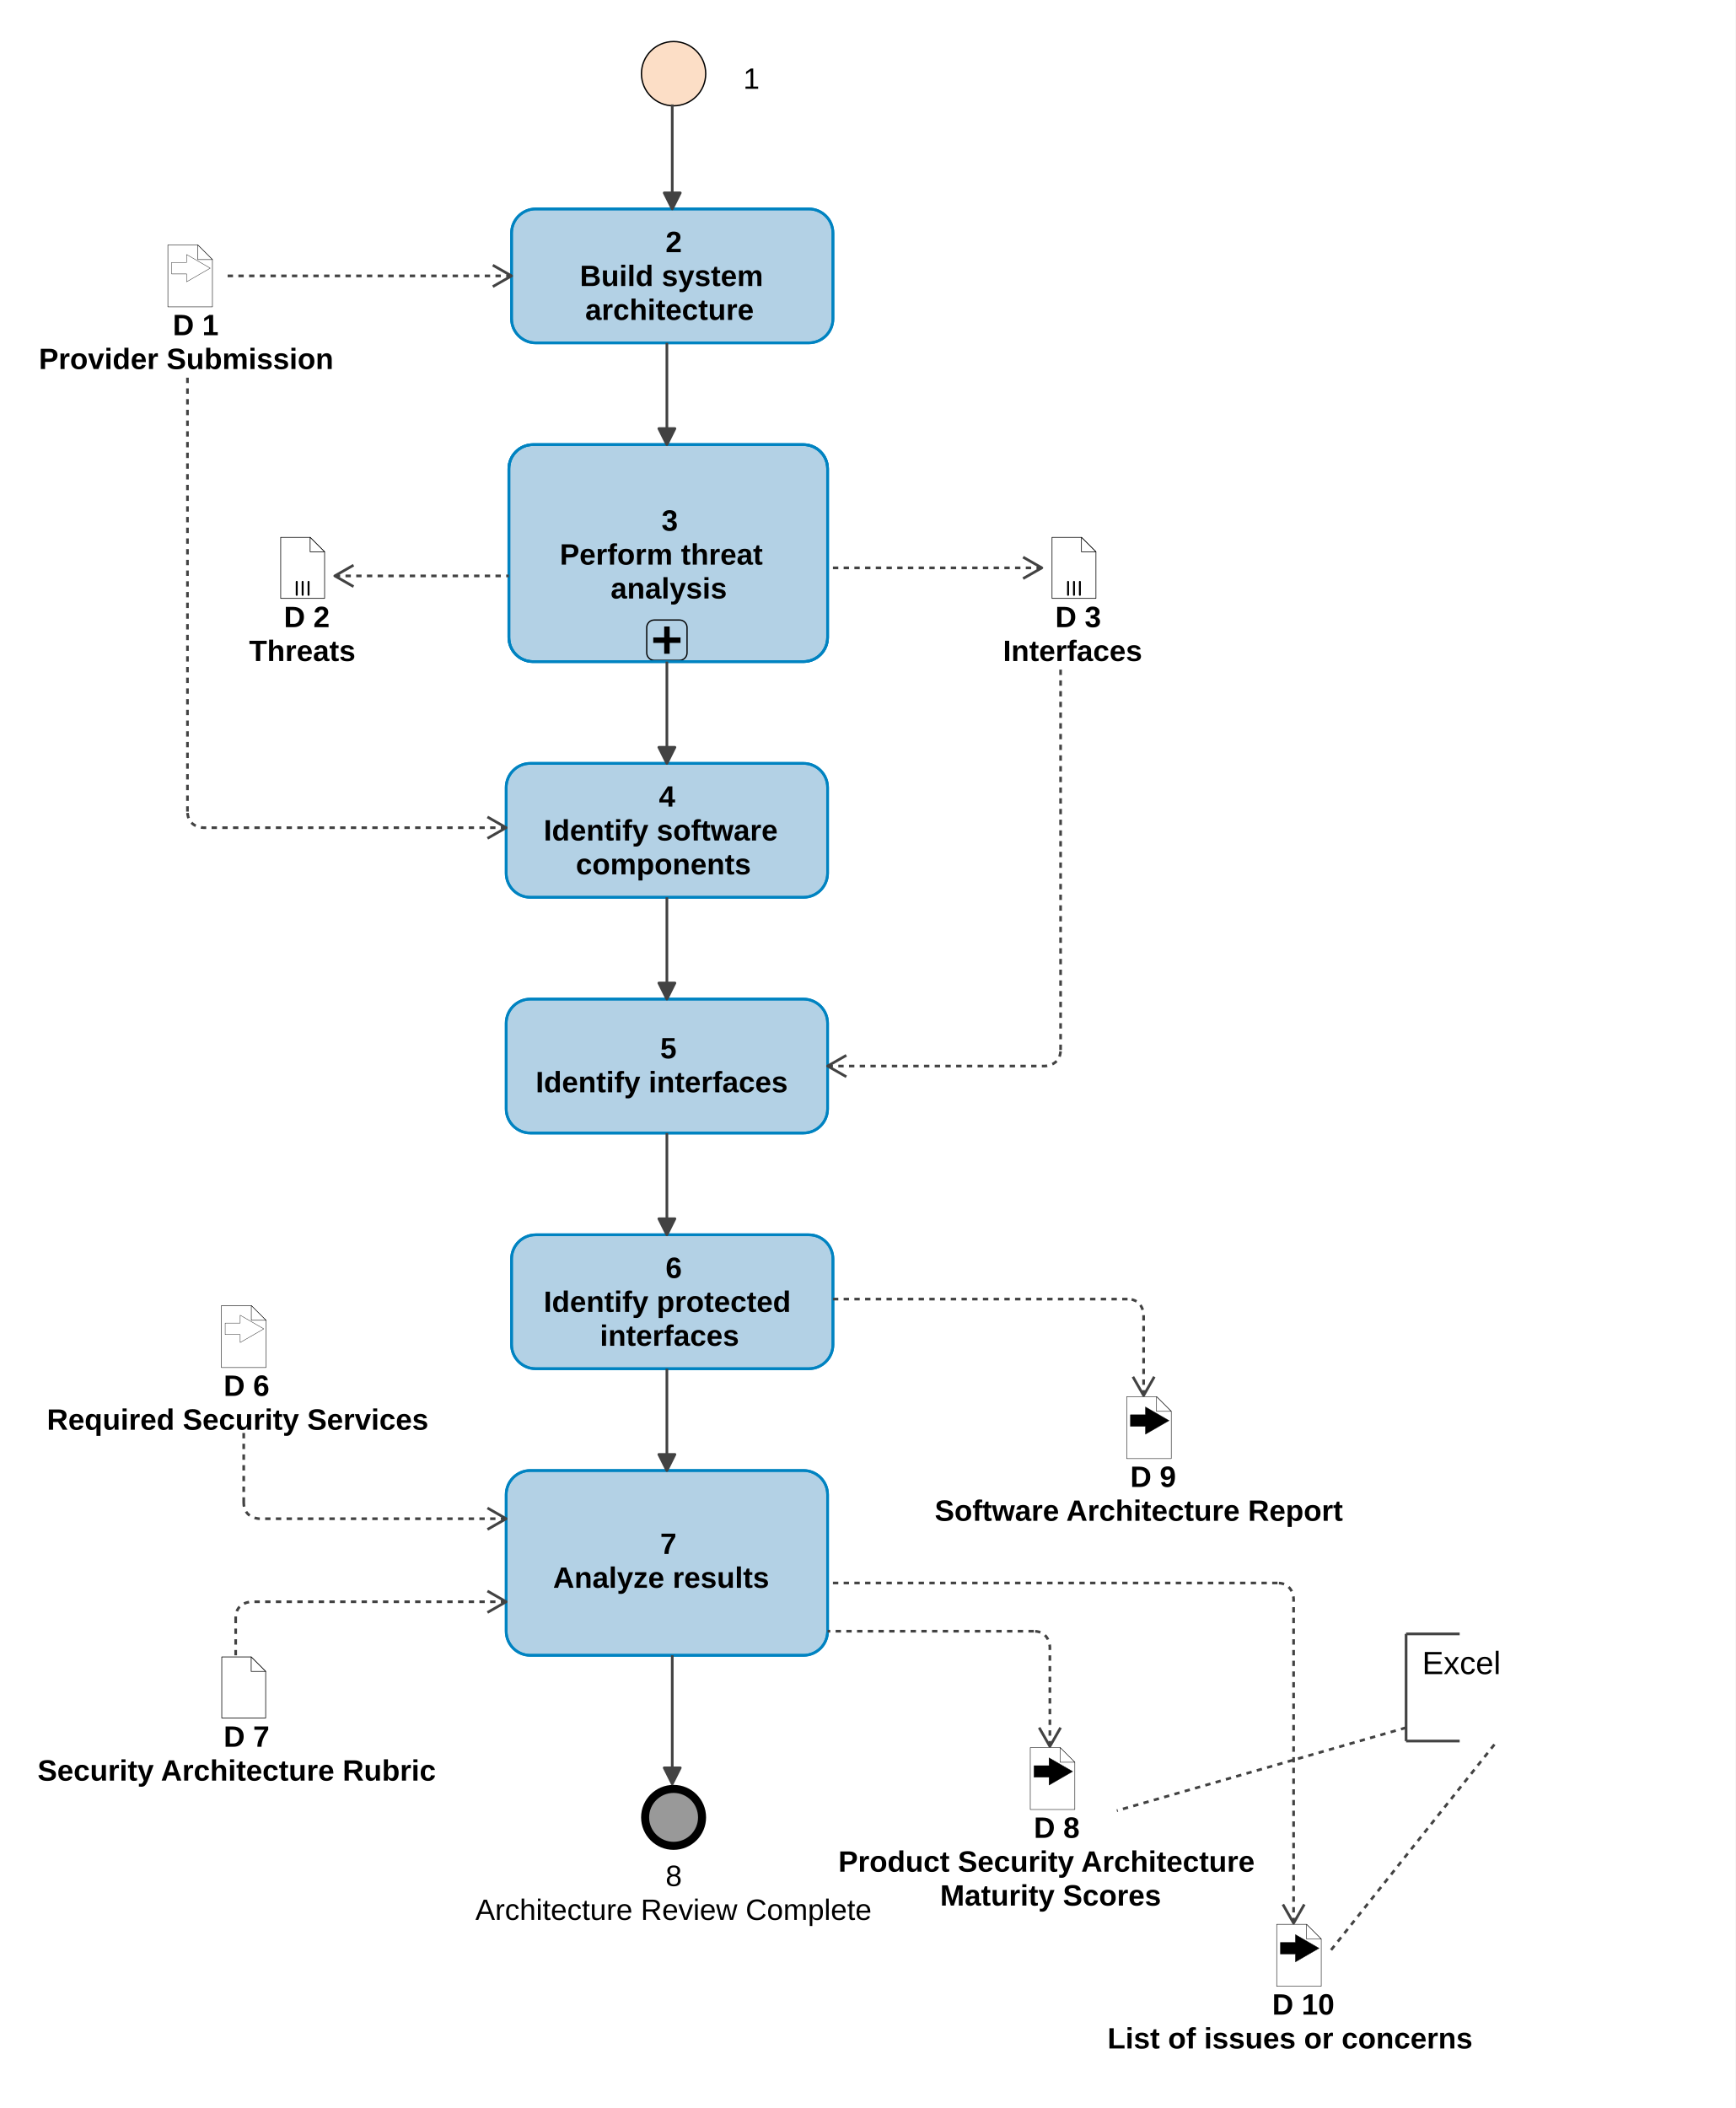
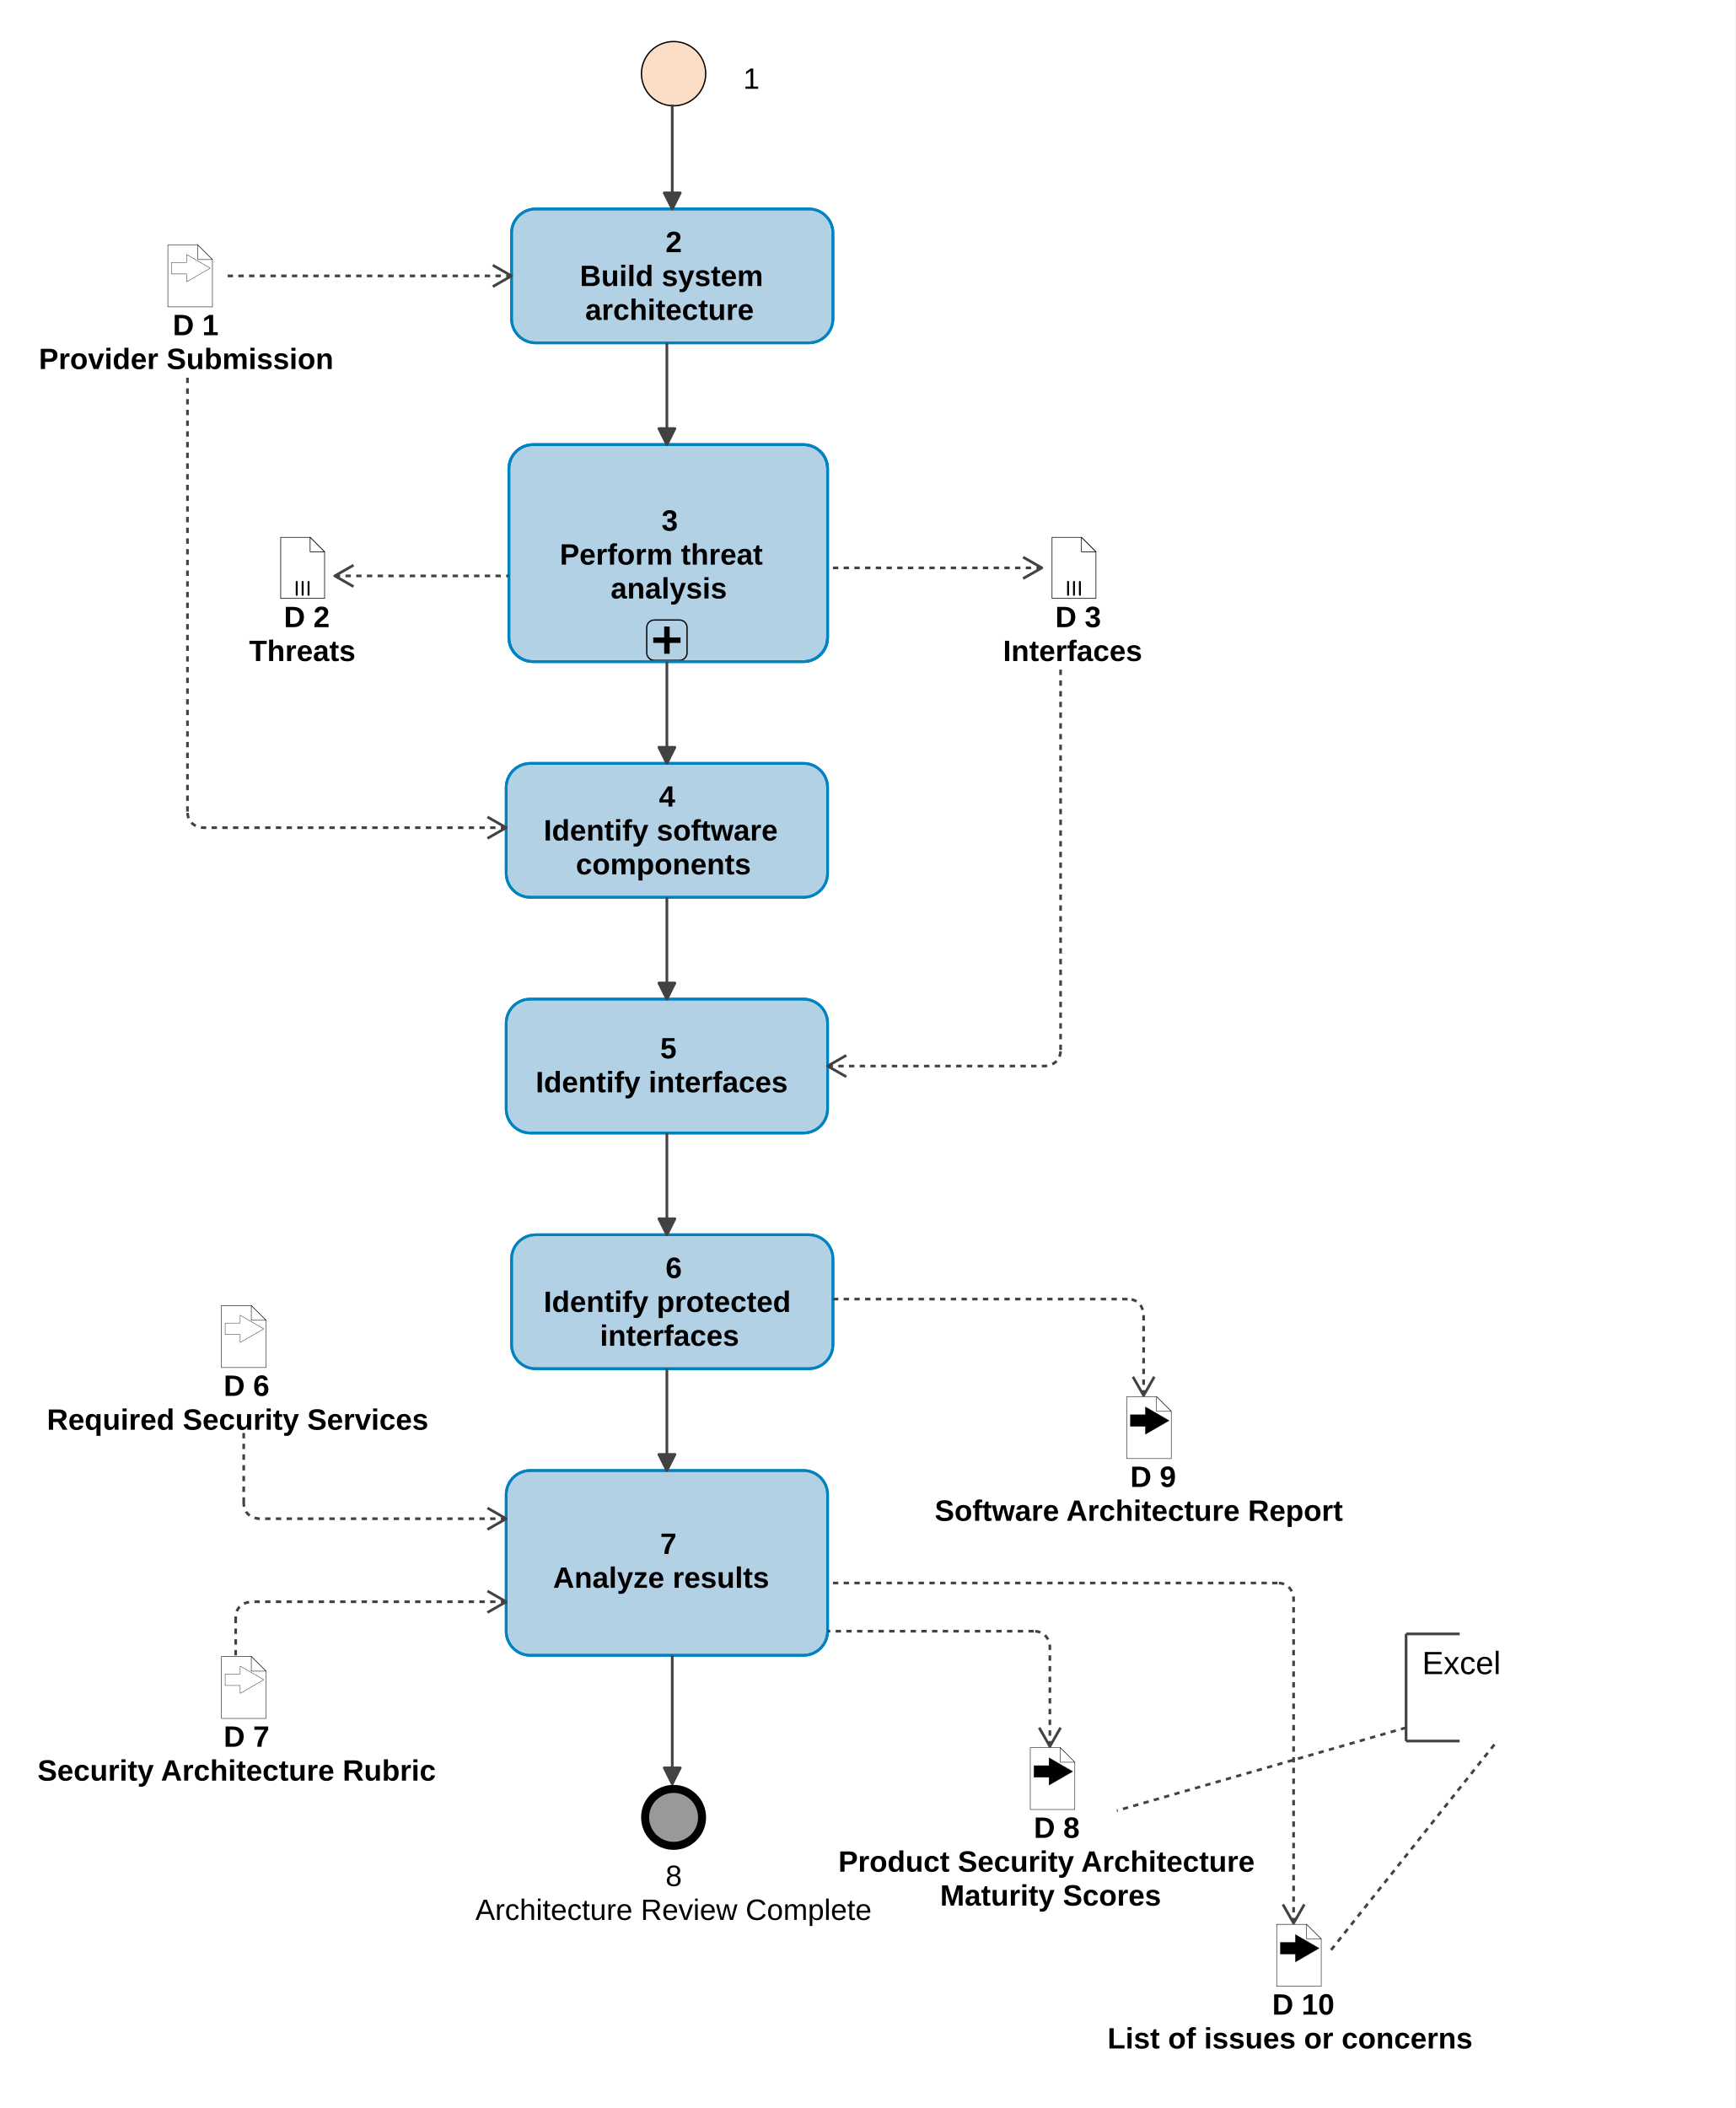
<svg xmlns="http://www.w3.org/2000/svg" fill-opacity="1" color-rendering="auto" color-interpolation="auto" text-rendering="auto" stroke="black" stroke-linecap="square" width="6.75in" stroke-miterlimit="10" shape-rendering="auto" stroke-opacity="1" fill="black" stroke-dasharray="none" font-weight="normal" stroke-width="1" viewBox="0 0 648 787" height="8.198in" font-family="'Arial'" font-style="normal" stroke-linejoin="miter" font-size="12" stroke-dashoffset="0" image-rendering="auto">
  <defs id="genericDefs" />
  <g>
    <defs id="defs1">
      <linearGradient transform="matrix(1.0 0.0 -1433.857 1.0 0.0 -2608.947)" x1="1455.333" x2="1552.383" gradientUnits="userSpaceOnUse" y1="2678.947" y2="2678.947" id="gradient1" color-interpolation="sRGB" spreadMethod="pad">
        <stop stop-color="white" offset="0%" />
        <stop stop-color="rgb(179,179,179)" offset="100%" />
      </linearGradient>
      <linearGradient transform="matrix(1.0 0.0 -1425.498 -1.0 0.0 -1792.002)" x1="1446.974" x2="1544.023" gradientUnits="userSpaceOnUse" y1="-1862.002" y2="-1862.002" id="gradient2" color-interpolation="sRGB" spreadMethod="pad">
        <stop stop-color="white" offset="0%" />
        <stop stop-color="rgb(179,179,179)" offset="100%" />
      </linearGradient>
-       <linearGradient transform="matrix(1.0 0.0 -285.0996 -1.0 0.0 -308.4004)" x1="300.951" x2="369.248" gradientUnits="userSpaceOnUse" y1="-358.4" y2="-358.4" id="gradient3" color-interpolation="sRGB" spreadMethod="pad">
+       <linearGradient transform="matrix(1.0 0.0 -1425.498 -1.0 0.0 -1792.002)" x1="1446.97" x2="1544.027" gradientUnits="userSpaceOnUse" y1="-1862.002" y2="-1862.002" id="gradient3" color-interpolation="sRGB" spreadMethod="pad">
        <stop stop-color="white" offset="0%" />
        <stop stop-color="rgb(179,179,179)" offset="100%" />
      </linearGradient>
-       <linearGradient transform="matrix(1.0 0.0 -1425.498 -1.0 0.0 -1792.002)" x1="1446.97" x2="1544.027" gradientUnits="userSpaceOnUse" y1="-1862.002" y2="-1862.002" id="gradient4" color-interpolation="sRGB" spreadMethod="pad">
-         <stop stop-color="white" offset="0%" />
-         <stop stop-color="rgb(179,179,179)" offset="100%" />
-       </linearGradient>
-       <linearGradient transform="matrix(1.0 0.0 -570.1992 1.0 0.0 -781.8008)" x1="586.051" x2="654.348" gradientUnits="userSpaceOnUse" y1="831.801" y2="831.801" id="gradient5" color-interpolation="sRGB" spreadMethod="pad">
+       <linearGradient transform="matrix(1.0 0.0 -570.1992 1.0 0.0 -781.8008)" x1="586.051" x2="654.348" gradientUnits="userSpaceOnUse" y1="831.801" y2="831.801" id="gradient4" color-interpolation="sRGB" spreadMethod="pad">
        <stop stop-color="white" offset="0%" />
        <stop stop-color="rgb(179,179,179)" offset="100%" />
      </linearGradient>
      <clipPath clipPathUnits="userSpaceOnUse" id="clipPath1">
        <path d="M0 0 L648 0 L648 787 L0 787 L0 0 Z" />
      </clipPath>
      <clipPath clipPathUnits="userSpaceOnUse" id="clipPath2">
        <path d="M0 6 L648 6 L648 793 L0 793 L0 6 Z" />
      </clipPath>
      <clipPath clipPathUnits="userSpaceOnUse" id="clipPath3">
        <path d="M-2222.5 -3803.333 L1557.5 -3803.333 L1557.5 787.5 L-2222.5 787.5 L-2222.5 -3803.333 Z" />
      </clipPath>
      <clipPath clipPathUnits="userSpaceOnUse" id="clipPath4">
        <path d="M0 0 L0 140 L140 140 L140 0 Z" />
      </clipPath>
      <clipPath clipPathUnits="userSpaceOnUse" id="clipPath5">
        <path d="M-2432.5 -3039.166 L1347.5 -3039.166 L1347.5 1551.667 L-2432.5 1551.667 L-2432.5 -3039.166 Z" />
      </clipPath>
      <clipPath clipPathUnits="userSpaceOnUse" id="clipPath6">
-         <path d="M-329.167 -2575 L2370.834 -2575 L2370.834 704.167 L-329.167 704.167 L-329.167 -2575 Z" />
+         <path d="M-460.833 -3605 L3319.166 -3605 L3319.166 985.833 L-460.833 985.833 L-460.833 -3605 Z" />
      </clipPath>
      <clipPath clipPathUnits="userSpaceOnUse" id="clipPath7">
+         <path d="M-460.833 -2840.833 L3319.166 -2840.833 L3319.166 1750 L-460.833 1750 L-460.833 -2840.833 Z" />
+       </clipPath>
+       <clipPath clipPathUnits="userSpaceOnUse" id="clipPath8">
+         <path d="M-2759.166 -4188.333 L1020.833 -4188.333 L1020.833 402.5 L-2759.166 402.5 L-2759.166 -4188.333 Z" />
+       </clipPath>
+       <clipPath clipPathUnits="userSpaceOnUse" id="clipPath9">
+         <path d="M-1620.833 -833.333 L1079.167 -833.333 L1079.167 2445.834 L-1620.833 2445.834 L-1620.833 -833.333 Z" />
+       </clipPath>
+       <clipPath clipPathUnits="userSpaceOnUse" id="clipPath10">
        <path d="M0 0 L0 100 L100 100 L100 0 Z" />
-       </clipPath>
-       <clipPath clipPathUnits="userSpaceOnUse" id="clipPath8">
-         <path d="M-460.833 -2840.833 L3319.166 -2840.833 L3319.166 1750 L-460.833 1750 L-460.833 -2840.833 Z" />
-       </clipPath>
-       <clipPath clipPathUnits="userSpaceOnUse" id="clipPath9">
-         <path d="M-2759.166 -4188.333 L1020.833 -4188.333 L1020.833 402.5 L-2759.166 402.5 L-2759.166 -4188.333 Z" />
-       </clipPath>
-       <clipPath clipPathUnits="userSpaceOnUse" id="clipPath10">
-         <path d="M-1620.833 -833.333 L1079.167 -833.333 L1079.167 2445.834 L-1620.833 2445.834 L-1620.833 -833.333 Z" />
      </clipPath>
      <clipPath clipPathUnits="userSpaceOnUse" id="clipPath11">
        <path d="M-344.167 -530.833 L3435.833 -530.833 L3435.833 4060 L-344.167 4060 L-344.167 -530.833 Z" />
      </clipPath>
      <clipPath clipPathUnits="userSpaceOnUse" id="clipPath12">
        <path d="M-256.062 -245.438 L432.438 -245.438 L432.438 590.75 L-256.062 590.75 L-256.062 -245.438 Z" />
      </clipPath>
      <clipPath clipPathUnits="userSpaceOnUse" id="clipPath13">
        <path d="M0 0 L0 17 L17 17 L17 0 Z" />
      </clipPath>
      <clipPath clipPathUnits="userSpaceOnUse" id="clipPath14">
        <path d="M-420.833 -833.333 L2279.167 -833.333 L2279.167 2445.834 L-420.833 2445.834 L-420.833 -833.333 Z" />
      </clipPath>
      <clipPath clipPathUnits="userSpaceOnUse" id="clipPath15">
        <path d="M-239 -666 L409 -666 L409 121 L-239 121 L-239 -666 Z" />
      </clipPath>
      <clipPath clipPathUnits="userSpaceOnUse" id="clipPath16">
        <path d="M0 0 L0 25 L25 25 L25 0 Z" />
      </clipPath>
      <clipPath clipPathUnits="userSpaceOnUse" id="clipPath17">
        <path d="M-239 -15 L409 -15 L409 772 L-239 772 L-239 -15 Z" />
      </clipPath>
    </defs>
    <g fill="white" stroke="white">
      <rect x="0" width="648" height="787" y="0" clip-path="url(#clipPath1)" stroke="none" />
    </g>
    <g text-rendering="geometricPrecision" font-size="11" font-weight="bold" transform="translate(0,-6)" stroke-linecap="butt" stroke-linejoin="round">
      <text x="386" space="preserve" y="692.138" clip-path="url(#clipPath2)" stroke="none">D 8</text>
      <text x="313" space="preserve" y="704.787" clip-path="url(#clipPath2)" stroke="none">Product Security Architecture </text>
      <text x="351" space="preserve" y="717.436" clip-path="url(#clipPath2)" stroke="none">Maturity Scores</text>
    </g>
    <g stroke-linecap="butt" font-size="11" transform="translate(381,652) matrix(0.1714,0,0,0.1714,0,0)" fill="url(#gradient1)" text-rendering="geometricPrecision" stroke-linejoin="round" stroke="url(#gradient1)" font-weight="bold">
      <path d="M21.475 2.5 L21.475 137.5 L118.525 137.5 L118.525 34.509 L86.52 2.5 Z" stroke="none" clip-path="url(#clipPath4)" />
    </g>
    <g font-size="11" stroke-linecap="round" transform="translate(381,652) matrix(0.1714,0,0,0.1714,0,0)" text-rendering="geometricPrecision" stroke-linejoin="round" font-weight="bold" stroke-miterlimit="4">
      <path fill="none" d="M21.475 2.5 L21.475 137.5 L118.525 137.5 L118.525 34.509 L86.52 2.5 Z" clip-path="url(#clipPath4)" />
    </g>
    <g stroke-linecap="round" font-size="11" transform="matrix(0.1714,0,0,0.1714,381,652)" fill="white" text-rendering="geometricPrecision" stroke-linejoin="round" stroke="white" font-weight="bold" stroke-miterlimit="4">
      <path d="M118.525 34.509 L86.52 2.5 L86.52 34.509 Z" stroke="none" clip-path="url(#clipPath4)" />
      <path fill="none" d="M118.525 34.509 L86.52 2.5 L86.52 34.509 Z" clip-path="url(#clipPath4)" stroke="black" />
    </g>
    <g font-size="11" stroke-linecap="round" transform="matrix(0.1714,0,0,0.1714,381,652)" text-rendering="geometricPrecision" stroke-linejoin="round" font-weight="bold" stroke-miterlimit="4">
      <path d="M113.768 54.625 L62.303 24.905 L62.303 42.021 L29.578 42.021 L29.578 67.22 L62.303 67.22 L62.303 84.332 Z" stroke="none" clip-path="url(#clipPath4)" />
      <path fill="none" d="M113.768 54.625 L62.303 24.905 L62.303 42.021 L29.578 42.021 L29.578 67.22 L62.303 67.22 L62.303 84.332 Z" stroke-width="0.75" clip-path="url(#clipPath4)" />
    </g>
    <g text-rendering="geometricPrecision" font-size="11" font-weight="bold" transform="matrix(1,0,0,1,0,-6)" stroke-linecap="butt" stroke-linejoin="round">
      <text x="422" space="preserve" y="561.138" clip-path="url(#clipPath2)" stroke="none">D 9</text>
    </g>
    <g text-rendering="geometricPrecision" font-size="11" font-weight="bold" transform="matrix(1,0,0,1,0,-6)" stroke-linecap="butt" stroke-linejoin="round">
      <text x="349" space="preserve" y="573.787" clip-path="url(#clipPath2)" stroke="none">Software Architecture Report</text>
    </g>
    <g stroke-linecap="butt" font-size="11" transform="matrix(1,0,0,1,0,-6) translate(417,527) matrix(0.1714,0,0,0.1714,0,0)" fill="url(#gradient2)" text-rendering="geometricPrecision" stroke-linejoin="round" stroke="url(#gradient2)" font-weight="bold">
      <path d="M21.475 2.5 L21.475 137.5 L118.525 137.5 L118.525 34.509 L86.52 2.5 Z" stroke="none" clip-path="url(#clipPath4)" />
    </g>
    <g font-size="11" stroke-linecap="round" transform="matrix(1,0,0,1,0,-6) translate(417,527) matrix(0.1714,0,0,0.1714,0,0)" text-rendering="geometricPrecision" stroke-linejoin="round" font-weight="bold" stroke-miterlimit="4">
      <path fill="none" d="M21.475 2.5 L21.475 137.5 L118.525 137.5 L118.525 34.509 L86.52 2.5 Z" clip-path="url(#clipPath4)" />
    </g>
    <g stroke-linecap="round" font-size="11" transform="matrix(0.1714,0,0,0.1714,417,521)" fill="white" text-rendering="geometricPrecision" stroke-linejoin="round" stroke="white" font-weight="bold" stroke-miterlimit="4">
      <path d="M118.525 34.509 L86.52 2.5 L86.52 34.509 Z" stroke="none" clip-path="url(#clipPath4)" />
      <path fill="none" d="M118.525 34.509 L86.52 2.5 L86.52 34.509 Z" clip-path="url(#clipPath4)" stroke="black" />
    </g>
    <g font-size="11" stroke-linecap="round" transform="matrix(0.1714,0,0,0.1714,417,521)" text-rendering="geometricPrecision" stroke-linejoin="round" font-weight="bold" stroke-miterlimit="4">
      <path d="M113.768 54.625 L62.303 24.905 L62.303 42.021 L29.578 42.021 L29.578 67.22 L62.303 67.22 L62.303 84.332 Z" stroke="none" clip-path="url(#clipPath4)" />
      <path fill="none" d="M113.768 54.625 L62.303 24.905 L62.303 42.021 L29.578 42.021 L29.578 67.22 L62.303 67.22 L62.303 84.332 Z" stroke-width="0.75" clip-path="url(#clipPath4)" />
    </g>
    <g text-rendering="geometricPrecision" font-size="11" font-weight="bold" transform="matrix(1,0,0,1,0,-6)" stroke-linecap="butt" stroke-linejoin="round">
      <text x="83.5" space="preserve" y="658.138" clip-path="url(#clipPath2)" stroke="none">D 7</text>
    </g>
    <g text-rendering="geometricPrecision" font-size="11" font-weight="bold" transform="matrix(1,0,0,1,0,-6)" stroke-linecap="butt" stroke-linejoin="round">
      <text x="14" space="preserve" y="670.787" clip-path="url(#clipPath2)" stroke="none">Security Architecture Rubric</text>
    </g>
-     <g stroke-linecap="butt" font-size="11" transform="matrix(1,0,0,1,0,-6) translate(79,624) matrix(0.24,0,0,0.24,0,0)" fill="url(#gradient3)" text-rendering="geometricPrecision" stroke-linejoin="round" stroke="url(#gradient3)" font-weight="bold">
-       <path d="M15.852 2.5 L15.852 97.5 L84.148 97.5 L84.148 25.026 L61.624 2.5 Z" stroke="none" clip-path="url(#clipPath7)" />
-     </g>
-     <g font-size="11" stroke-linecap="round" transform="matrix(1,0,0,1,0,-6) translate(79,624) matrix(0.24,0,0,0.24,0,0)" text-rendering="geometricPrecision" stroke-linejoin="round" font-weight="bold" stroke-miterlimit="4">
-       <path fill="none" d="M15.852 2.5 L15.852 97.5 L84.148 97.5 L84.148 25.026 L61.624 2.5 Z" clip-path="url(#clipPath7)" />
-     </g>
-     <g stroke-linecap="round" font-size="11" transform="matrix(0.24,0,0,0.24,79,618)" fill="white" text-rendering="geometricPrecision" stroke-linejoin="round" stroke="white" font-weight="bold" stroke-miterlimit="4">
-       <path d="M84.148 25.026 L61.624 2.5 L61.624 25.026 Z" stroke="none" clip-path="url(#clipPath7)" />
-       <path fill="none" d="M84.148 25.026 L61.624 2.5 L61.624 25.026 Z" clip-path="url(#clipPath7)" stroke="black" />
+     <g stroke-linecap="butt" font-size="11" transform="matrix(1,0,0,1,0,-6) translate(79,624) matrix(0.1714,0,0,0.1714,0,0)" fill="url(#gradient3)" text-rendering="geometricPrecision" stroke-linejoin="round" stroke="url(#gradient3)" font-weight="bold">
+       <path d="M21.471 2.5 L21.471 137.5 L118.529 137.5 L118.529 34.51 L86.518 2.5 Z" stroke="none" clip-path="url(#clipPath4)" />
+     </g>
+     <g font-size="11" stroke-linecap="round" transform="matrix(1,0,0,1,0,-6) translate(79,624) matrix(0.1714,0,0,0.1714,0,0)" text-rendering="geometricPrecision" stroke-linejoin="round" font-weight="bold" stroke-miterlimit="4">
+       <path fill="none" d="M21.471 2.5 L21.471 137.5 L118.529 137.5 L118.529 34.51 L86.518 2.5 Z" clip-path="url(#clipPath4)" />
+     </g>
+     <g stroke-linecap="round" font-size="11" transform="matrix(0.1714,0,0,0.1714,79,618)" fill="white" text-rendering="geometricPrecision" stroke-linejoin="round" stroke="white" font-weight="bold" stroke-miterlimit="4">
+       <path d="M118.529 34.51 L86.518 2.5 L86.518 34.51 Z" stroke="none" clip-path="url(#clipPath4)" />
+       <path fill="none" d="M118.529 34.51 L86.518 2.5 L86.518 34.51 Z" clip-path="url(#clipPath4)" stroke="black" />
+     </g>
+     <g stroke-linecap="round" font-size="11" transform="matrix(0.1714,0,0,0.1714,79,618)" fill="white" text-rendering="geometricPrecision" stroke-linejoin="round" stroke="white" font-weight="bold" stroke-miterlimit="4">
+       <path d="M113.768 53.191 L62.301 23.471 L62.301 40.59 L29.577 40.59 L29.577 65.786 L62.301 65.786 L62.301 82.896 Z" stroke="none" clip-path="url(#clipPath4)" />
+       <path fill="none" d="M113.768 53.191 L62.301 23.471 L62.301 40.59 L29.577 40.59 L29.577 65.786 L62.301 65.786 L62.301 82.896 Z" stroke-width="0.75" clip-path="url(#clipPath4)" stroke="black" />
    </g>
    <g text-rendering="geometricPrecision" font-size="11" font-weight="bold" transform="matrix(1,0,0,1,0,-6)" stroke-linecap="butt" stroke-linejoin="round">
      <text x="83.5" space="preserve" y="527.138" clip-path="url(#clipPath2)" stroke="none">D 6</text>
    </g>
    <g text-rendering="geometricPrecision" font-size="11" font-weight="bold" transform="matrix(1,0,0,1,0,-6)" stroke-linecap="butt" stroke-linejoin="round">
      <text x="17.5" space="preserve" y="539.787" clip-path="url(#clipPath2)" stroke="none">Required Security Services</text>
    </g>
-     <g stroke-linecap="butt" font-size="11" transform="matrix(1,0,0,1,0,-6) translate(79,493) matrix(0.1714,0,0,0.1714,0,0)" fill="url(#gradient4)" text-rendering="geometricPrecision" stroke-linejoin="round" stroke="url(#gradient4)" font-weight="bold">
+     <g stroke-linecap="butt" font-size="11" transform="matrix(1,0,0,1,0,-6) translate(79,493) matrix(0.1714,0,0,0.1714,0,0)" fill="url(#gradient3)" text-rendering="geometricPrecision" stroke-linejoin="round" stroke="url(#gradient3)" font-weight="bold">
      <path d="M21.471 2.5 L21.471 137.5 L118.529 137.5 L118.529 34.51 L86.518 2.5 Z" stroke="none" clip-path="url(#clipPath4)" />
    </g>
    <g font-size="11" stroke-linecap="round" transform="matrix(1,0,0,1,0,-6) translate(79,493) matrix(0.1714,0,0,0.1714,0,0)" text-rendering="geometricPrecision" stroke-linejoin="round" font-weight="bold" stroke-miterlimit="4">
      <path fill="none" d="M21.471 2.5 L21.471 137.5 L118.529 137.5 L118.529 34.51 L86.518 2.5 Z" clip-path="url(#clipPath4)" />
    </g>
    <g stroke-linecap="round" font-size="11" transform="matrix(0.1714,0,0,0.1714,79,487)" fill="white" text-rendering="geometricPrecision" stroke-linejoin="round" stroke="white" font-weight="bold" stroke-miterlimit="4">
      <path d="M118.529 34.51 L86.518 2.5 L86.518 34.51 Z" stroke="none" clip-path="url(#clipPath4)" />
      <path fill="none" d="M118.529 34.51 L86.518 2.5 L86.518 34.51 Z" clip-path="url(#clipPath4)" stroke="black" />
    </g>
    <g stroke-linecap="round" font-size="11" transform="matrix(0.1714,0,0,0.1714,79,487)" fill="white" text-rendering="geometricPrecision" stroke-linejoin="round" stroke="white" font-weight="bold" stroke-miterlimit="4">
      <path d="M113.768 53.191 L62.301 23.471 L62.301 40.59 L29.577 40.59 L29.577 65.786 L62.301 65.786 L62.301 82.896 Z" stroke="none" clip-path="url(#clipPath4)" />
      <path fill="none" d="M113.768 53.191 L62.301 23.471 L62.301 40.59 L29.577 40.59 L29.577 65.786 L62.301 65.786 L62.301 82.896 Z" stroke-width="0.75" clip-path="url(#clipPath4)" stroke="black" />
    </g>
    <g text-rendering="geometricPrecision" font-size="11" font-weight="bold" transform="matrix(1,0,0,1,0,-6)" stroke-linecap="butt" stroke-linejoin="round">
      <text x="475" space="preserve" y="758.138" clip-path="url(#clipPath2)" stroke="none">D 10</text>
    </g>
    <g text-rendering="geometricPrecision" font-size="11" font-weight="bold" transform="matrix(1,0,0,1,0,-6)" stroke-linecap="butt" stroke-linejoin="round">
      <text x="413.5" space="preserve" y="770.787" clip-path="url(#clipPath2)" stroke="none">List of issues or concerns</text>
    </g>
    <g stroke-linecap="butt" font-size="11" transform="matrix(1,0,0,1,0,-6) translate(473,724) matrix(0.1714,0,0,0.1714,0,0)" fill="url(#gradient2)" text-rendering="geometricPrecision" stroke-linejoin="round" stroke="url(#gradient2)" font-weight="bold">
      <path d="M21.475 2.5 L21.475 137.5 L118.525 137.5 L118.525 34.509 L86.52 2.5 Z" stroke="none" clip-path="url(#clipPath4)" />
    </g>
    <g font-size="11" stroke-linecap="round" transform="matrix(1,0,0,1,0,-6) translate(473,724) matrix(0.1714,0,0,0.1714,0,0)" text-rendering="geometricPrecision" stroke-linejoin="round" font-weight="bold" stroke-miterlimit="4">
      <path fill="none" d="M21.475 2.5 L21.475 137.5 L118.525 137.5 L118.525 34.509 L86.52 2.5 Z" clip-path="url(#clipPath4)" />
    </g>
    <g stroke-linecap="round" font-size="11" transform="matrix(0.1714,0,0,0.1714,473,718)" fill="white" text-rendering="geometricPrecision" stroke-linejoin="round" stroke="white" font-weight="bold" stroke-miterlimit="4">
      <path d="M118.525 34.509 L86.52 2.5 L86.52 34.509 Z" stroke="none" clip-path="url(#clipPath4)" />
      <path fill="none" d="M118.525 34.509 L86.52 2.5 L86.52 34.509 Z" clip-path="url(#clipPath4)" stroke="black" />
    </g>
    <g font-size="11" stroke-linecap="round" transform="matrix(0.1714,0,0,0.1714,473,718)" text-rendering="geometricPrecision" stroke-linejoin="round" font-weight="bold" stroke-miterlimit="4">
      <path d="M113.768 54.625 L62.303 24.905 L62.303 42.021 L29.578 42.021 L29.578 67.22 L62.303 67.22 L62.303 84.332 Z" stroke="none" clip-path="url(#clipPath4)" />
      <path fill="none" d="M113.768 54.625 L62.303 24.905 L62.303 42.021 L29.578 42.021 L29.578 67.22 L62.303 67.22 L62.303 84.332 Z" stroke-width="0.75" clip-path="url(#clipPath4)" />
    </g>
    <g text-rendering="geometricPrecision" font-size="11" font-weight="bold" transform="matrix(1,0,0,1,0,-6)" stroke-linecap="butt" stroke-linejoin="round">
      <text x="394" space="preserve" y="240.138" clip-path="url(#clipPath2)" stroke="none">D 3</text>
    </g>
    <g text-rendering="geometricPrecision" font-size="11" font-weight="bold" transform="matrix(1,0,0,1,0,-6)" stroke-linecap="butt" stroke-linejoin="round">
      <text x="374.5" space="preserve" y="252.787" clip-path="url(#clipPath2)" stroke="none">Interfaces</text>
    </g>
-     <g stroke-linecap="butt" font-size="11" transform="matrix(1,0,0,1,0,-6) translate(389,206) matrix(0.24,0,0,0.24,0,0)" fill="url(#gradient5)" text-rendering="geometricPrecision" stroke-linejoin="round" stroke="url(#gradient5)" font-weight="bold">
-       <path d="M15.852 2.5 L15.852 97.5 L84.148 97.5 L84.148 25.026 L61.624 2.5 Z" stroke="none" clip-path="url(#clipPath7)" />
+     <g stroke-linecap="butt" font-size="11" transform="matrix(1,0,0,1,0,-6) translate(389,206) matrix(0.24,0,0,0.24,0,0)" fill="url(#gradient4)" text-rendering="geometricPrecision" stroke-linejoin="round" stroke="url(#gradient4)" font-weight="bold">
+       <path d="M15.852 2.5 L15.852 97.5 L84.148 97.5 L84.148 25.026 L61.624 2.5 Z" stroke="none" clip-path="url(#clipPath10)" />
    </g>
    <g font-size="11" stroke-linecap="round" transform="matrix(1,0,0,1,0,-6) translate(389,206) matrix(0.24,0,0,0.24,0,0)" text-rendering="geometricPrecision" stroke-linejoin="round" font-weight="bold" stroke-miterlimit="4">
-       <path fill="none" d="M15.852 2.5 L15.852 97.5 L84.148 97.5 L84.148 25.026 L61.624 2.5 Z" clip-path="url(#clipPath7)" />
+       <path fill="none" d="M15.852 2.5 L15.852 97.5 L84.148 97.5 L84.148 25.026 L61.624 2.5 Z" clip-path="url(#clipPath10)" />
    </g>
    <g stroke-linecap="round" font-size="11" transform="matrix(0.24,0,0,0.24,389,200)" fill="white" text-rendering="geometricPrecision" stroke-linejoin="round" stroke="white" font-weight="bold" stroke-miterlimit="4">
-       <path d="M84.148 25.026 L61.624 2.5 L61.624 25.026 Z" stroke="none" clip-path="url(#clipPath7)" />
-       <path fill="none" d="M84.148 25.026 L61.624 2.5 L61.624 25.026 Z" clip-path="url(#clipPath7)" stroke="black" />
+       <path d="M84.148 25.026 L61.624 2.5 L61.624 25.026 Z" stroke="none" clip-path="url(#clipPath10)" />
+       <path fill="none" d="M84.148 25.026 L61.624 2.5 L61.624 25.026 Z" clip-path="url(#clipPath10)" stroke="black" />
    </g>
    <g font-size="11" stroke-linecap="round" transform="matrix(0.24,0,0,0.24,389,200)" text-rendering="geometricPrecision" stroke-linejoin="round" font-weight="bold" stroke-width="3" stroke-miterlimit="4">
-       <line y2="91.971" fill="none" x1="40.805" clip-path="url(#clipPath7)" x2="40.805" y1="71.789" />
+       <line y2="91.971" fill="none" x1="40.805" clip-path="url(#clipPath10)" x2="40.805" y1="71.789" />
    </g>
    <g font-size="11" stroke-linecap="round" transform="matrix(0.24,0,0,0.24,389,200)" text-rendering="geometricPrecision" stroke-linejoin="round" font-weight="bold" stroke-width="3" stroke-miterlimit="4">
-       <line y2="91.971" fill="none" x1="50" clip-path="url(#clipPath7)" x2="50" y1="71.789" />
+       <line y2="91.971" fill="none" x1="50" clip-path="url(#clipPath10)" x2="50" y1="71.789" />
    </g>
    <g font-size="11" stroke-linecap="round" transform="matrix(0.24,0,0,0.24,389,200)" text-rendering="geometricPrecision" stroke-linejoin="round" font-weight="bold" stroke-width="3" stroke-miterlimit="4">
-       <line y2="91.971" fill="none" x1="59.197" clip-path="url(#clipPath7)" x2="59.197" y1="71.789" />
+       <line y2="91.971" fill="none" x1="59.197" clip-path="url(#clipPath10)" x2="59.197" y1="71.789" />
    </g>
    <g text-rendering="geometricPrecision" font-size="11" font-weight="bold" transform="matrix(1,0,0,1,0,-6)" stroke-linecap="butt" stroke-linejoin="round">
      <text x="64.5" space="preserve" y="131.138" clip-path="url(#clipPath2)" stroke="none">D 1</text>
    </g>
    <g text-rendering="geometricPrecision" font-size="11" font-weight="bold" transform="matrix(1,0,0,1,0,-6)" stroke-linecap="butt" stroke-linejoin="round">
      <text x="14.5" space="preserve" y="143.787" clip-path="url(#clipPath2)" stroke="none">Provider Submission</text>
    </g>
-     <g stroke-linecap="butt" font-size="11" transform="matrix(1,0,0,1,0,-6) translate(59,97) matrix(0.1714,0,0,0.1714,0,0)" fill="url(#gradient4)" text-rendering="geometricPrecision" stroke-linejoin="round" stroke="url(#gradient4)" font-weight="bold">
+     <g stroke-linecap="butt" font-size="11" transform="matrix(1,0,0,1,0,-6) translate(59,97) matrix(0.1714,0,0,0.1714,0,0)" fill="url(#gradient3)" text-rendering="geometricPrecision" stroke-linejoin="round" stroke="url(#gradient3)" font-weight="bold">
      <path d="M21.471 2.5 L21.471 137.5 L118.529 137.5 L118.529 34.51 L86.518 2.5 Z" stroke="none" clip-path="url(#clipPath4)" />
    </g>
    <g font-size="11" stroke-linecap="round" transform="matrix(1,0,0,1,0,-6) translate(59,97) matrix(0.1714,0,0,0.1714,0,0)" text-rendering="geometricPrecision" stroke-linejoin="round" font-weight="bold" stroke-miterlimit="4">
      <path fill="none" d="M21.471 2.5 L21.471 137.5 L118.529 137.5 L118.529 34.51 L86.518 2.5 Z" clip-path="url(#clipPath4)" />
    </g>
    <g stroke-linecap="round" font-size="11" transform="matrix(0.1714,0,0,0.1714,59,91)" fill="white" text-rendering="geometricPrecision" stroke-linejoin="round" stroke="white" font-weight="bold" stroke-miterlimit="4">
      <path d="M118.529 34.51 L86.518 2.5 L86.518 34.51 Z" stroke="none" clip-path="url(#clipPath4)" />
      <path fill="none" d="M118.529 34.51 L86.518 2.5 L86.518 34.51 Z" clip-path="url(#clipPath4)" stroke="black" />
    </g>
    <g stroke-linecap="round" font-size="11" transform="matrix(0.1714,0,0,0.1714,59,91)" fill="white" text-rendering="geometricPrecision" stroke-linejoin="round" stroke="white" font-weight="bold" stroke-miterlimit="4">
      <path d="M113.768 53.191 L62.301 23.471 L62.301 40.59 L29.577 40.59 L29.577 65.786 L62.301 65.786 L62.301 82.896 Z" stroke="none" clip-path="url(#clipPath4)" />
      <path fill="none" d="M113.768 53.191 L62.301 23.471 L62.301 40.59 L29.577 40.59 L29.577 65.786 L62.301 65.786 L62.301 82.896 Z" stroke-width="0.75" clip-path="url(#clipPath4)" stroke="black" />
    </g>
    <g stroke-linecap="butt" font-size="11" transform="matrix(1,0,0,1,0,-6)" fill="rgb(179,209,229)" text-rendering="geometricPrecision" stroke-linejoin="round" stroke="rgb(179,209,229)" font-weight="bold">
      <rect x="189" y="379" clip-path="url(#clipPath2)" width="120" rx="9" ry="9" height="50" stroke="none" />
    </g>
    <g stroke-linecap="butt" font-size="11" transform="matrix(1,0,0,1,0,-6)" fill="rgb(0,131,193)" text-rendering="geometricPrecision" stroke-linejoin="round" stroke="rgb(0,131,193)" font-weight="bold">
      <rect x="189" y="379" clip-path="url(#clipPath2)" fill="none" width="120" rx="9" ry="9" height="50" />
      <text fill="black" x="246.5" space="preserve" y="401.138" clip-path="url(#clipPath2)" stroke="none">5</text>
      <text fill="black" x="200" space="preserve" y="413.787" clip-path="url(#clipPath2)" stroke="none">Identify interfaces</text>
      <rect x="189" y="379" clip-path="url(#clipPath2)" fill="none" width="120" rx="9" ry="9" height="50" />
      <rect x="191" y="467" clip-path="url(#clipPath2)" fill="rgb(179,209,229)" width="120" rx="9" ry="9" height="50" stroke="none" />
      <rect x="191" y="467" clip-path="url(#clipPath2)" fill="none" width="120" rx="9" ry="9" height="50" />
      <text fill="black" x="248.5" space="preserve" y="483.138" clip-path="url(#clipPath2)" stroke="none">6</text>
      <text fill="black" x="203" space="preserve" y="495.787" clip-path="url(#clipPath2)" stroke="none">Identify protected </text>
      <text fill="black" x="224" space="preserve" y="508.436" clip-path="url(#clipPath2)" stroke="none">interfaces</text>
      <rect x="191" y="467" clip-path="url(#clipPath2)" fill="none" width="120" rx="9" ry="9" height="50" />
      <rect x="189" y="291" clip-path="url(#clipPath2)" fill="rgb(179,209,229)" width="120" rx="9" ry="9" height="50" stroke="none" />
      <rect x="189" y="291" clip-path="url(#clipPath2)" fill="none" width="120" rx="9" ry="9" height="50" />
      <text fill="black" x="246" space="preserve" y="307.138" clip-path="url(#clipPath2)" stroke="none">4</text>
      <text fill="black" x="203" space="preserve" y="319.787" clip-path="url(#clipPath2)" stroke="none">Identify software </text>
      <text fill="black" x="215" space="preserve" y="332.436" clip-path="url(#clipPath2)" stroke="none">components</text>
      <rect x="189" y="291" clip-path="url(#clipPath2)" fill="none" width="120" rx="9" ry="9" height="50" />
      <rect x="191" y="84" clip-path="url(#clipPath2)" fill="rgb(179,209,229)" width="120" rx="9" ry="9" height="50" stroke="none" />
      <rect x="191" y="84" clip-path="url(#clipPath2)" fill="none" width="120" rx="9" ry="9" height="50" />
      <text fill="black" x="248.5" space="preserve" y="100.138" clip-path="url(#clipPath2)" stroke="none">2</text>
      <text fill="black" x="216.5" space="preserve" y="112.787" clip-path="url(#clipPath2)" stroke="none">Build system </text>
      <text fill="black" x="218.5" space="preserve" y="125.436" clip-path="url(#clipPath2)" stroke="none">architecture</text>
      <rect x="191" y="84" clip-path="url(#clipPath2)" fill="none" width="120" rx="9" ry="9" height="50" />
      <rect x="189" y="555" clip-path="url(#clipPath2)" fill="rgb(179,209,229)" width="120" rx="9" ry="9" height="69" stroke="none" />
      <rect x="189" y="555" clip-path="url(#clipPath2)" fill="none" width="120" rx="9" ry="9" height="69" />
      <text fill="black" x="246.5" space="preserve" y="586.138" clip-path="url(#clipPath2)" stroke="none">7</text>
      <text fill="black" x="206.5" space="preserve" y="598.787" clip-path="url(#clipPath2)" stroke="none">Analyze results</text>
      <rect x="189" y="555" clip-path="url(#clipPath2)" fill="none" width="120" rx="9" ry="9" height="69" />
      <rect x="190" y="172" clip-path="url(#clipPath2)" fill="rgb(179,209,229)" width="119" rx="9" ry="9" height="81" stroke="none" />
      <rect x="190" y="172" clip-path="url(#clipPath2)" fill="none" width="119" rx="9" ry="9" height="81" />
      <rect x="190" y="172" clip-path="url(#clipPath2)" fill="none" width="119" rx="9" ry="9" height="81" />
    </g>
    <g font-size="11" stroke-linecap="butt" transform="matrix(1,0,0,1,0,-6) translate(241,237) matrix(0.9412,0,0,0.9412,0,0)" text-rendering="geometricPrecision" font-weight="bold" stroke-width="0.5" stroke-miterlimit="4">
      <path fill="none" d="M16.5 13.5 C16.5 15.156 15.156 16.5 13.499 16.5 L3.5 16.5 C1.843 16.5 0.5 15.156 0.5 13.5 L0.5 3.5 C0.5 1.843 1.843 0.5 3.5 0.5 L13.499 0.5 C15.156 0.5 16.5 1.843 16.5 3.5 L16.5 13.5 Z" clip-path="url(#clipPath13)" />
    </g>
    <g font-size="11" stroke-linecap="butt" transform="matrix(0.9412,0,0,0.9412,241,231)" text-rendering="geometricPrecision" font-weight="bold" stroke-width="0.5" stroke-miterlimit="4">
      <rect x="3.093" width="10.814" height="2.17" y="7.415" clip-path="url(#clipPath13)" stroke="none" />
    </g>
    <g font-size="11" stroke-linecap="butt" transform="matrix(0.9412,0,0,0.9412,241,231)" text-rendering="geometricPrecision" font-weight="bold" stroke-width="0.5" stroke-miterlimit="4">
      <rect x="7.43" width="2.172" height="10.813" y="3.078" clip-path="url(#clipPath13)" stroke="none" />
    </g>
    <g text-rendering="geometricPrecision" font-size="11" font-weight="bold" transform="matrix(1,0,0,1,0,-6)" stroke-linecap="butt" stroke-linejoin="round">
      <text x="247" space="preserve" y="204.138" clip-path="url(#clipPath2)" stroke="none">3</text>
    </g>
    <g text-rendering="geometricPrecision" font-size="11" font-weight="bold" transform="matrix(1,0,0,1,0,-6)" stroke-linecap="butt" stroke-linejoin="round">
      <text x="209" space="preserve" y="216.787" clip-path="url(#clipPath2)" stroke="none">Perform threat </text>
      <text x="228" space="preserve" y="229.436" clip-path="url(#clipPath2)" stroke="none">analysis</text>
      <rect x="190" y="172" clip-path="url(#clipPath2)" fill="none" width="119" rx="9" ry="9" height="81" stroke="rgb(0,131,193)" />
      <text x="106" space="preserve" y="240.138" clip-path="url(#clipPath2)" stroke="none">D 2</text>
      <text x="93" space="preserve" y="252.787" clip-path="url(#clipPath2)" stroke="none">Threats</text>
    </g>
-     <g stroke-linecap="butt" font-size="11" transform="matrix(1,0,0,1,0,-6) translate(101,206) matrix(0.24,0,0,0.24,0,0)" fill="url(#gradient5)" text-rendering="geometricPrecision" stroke-linejoin="round" stroke="url(#gradient5)" font-weight="bold">
-       <path d="M15.852 2.5 L15.852 97.5 L84.148 97.5 L84.148 25.026 L61.624 2.5 Z" stroke="none" clip-path="url(#clipPath7)" />
+     <g stroke-linecap="butt" font-size="11" transform="matrix(1,0,0,1,0,-6) translate(101,206) matrix(0.24,0,0,0.24,0,0)" fill="url(#gradient4)" text-rendering="geometricPrecision" stroke-linejoin="round" stroke="url(#gradient4)" font-weight="bold">
+       <path d="M15.852 2.5 L15.852 97.5 L84.148 97.5 L84.148 25.026 L61.624 2.5 Z" stroke="none" clip-path="url(#clipPath10)" />
    </g>
    <g font-size="11" stroke-linecap="round" transform="matrix(1,0,0,1,0,-6) translate(101,206) matrix(0.24,0,0,0.24,0,0)" text-rendering="geometricPrecision" stroke-linejoin="round" font-weight="bold" stroke-miterlimit="4">
-       <path fill="none" d="M15.852 2.5 L15.852 97.5 L84.148 97.5 L84.148 25.026 L61.624 2.5 Z" clip-path="url(#clipPath7)" />
+       <path fill="none" d="M15.852 2.5 L15.852 97.5 L84.148 97.5 L84.148 25.026 L61.624 2.5 Z" clip-path="url(#clipPath10)" />
    </g>
    <g stroke-linecap="round" font-size="11" transform="matrix(0.24,0,0,0.24,101,200)" fill="white" text-rendering="geometricPrecision" stroke-linejoin="round" stroke="white" font-weight="bold" stroke-miterlimit="4">
-       <path d="M84.148 25.026 L61.624 2.5 L61.624 25.026 Z" stroke="none" clip-path="url(#clipPath7)" />
-       <path fill="none" d="M84.148 25.026 L61.624 2.5 L61.624 25.026 Z" clip-path="url(#clipPath7)" stroke="black" />
+       <path d="M84.148 25.026 L61.624 2.5 L61.624 25.026 Z" stroke="none" clip-path="url(#clipPath10)" />
+       <path fill="none" d="M84.148 25.026 L61.624 2.5 L61.624 25.026 Z" clip-path="url(#clipPath10)" stroke="black" />
    </g>
    <g font-size="11" stroke-linecap="round" transform="matrix(0.24,0,0,0.24,101,200)" text-rendering="geometricPrecision" stroke-linejoin="round" font-weight="bold" stroke-width="3" stroke-miterlimit="4">
-       <line y2="91.971" fill="none" x1="40.805" clip-path="url(#clipPath7)" x2="40.805" y1="71.789" />
+       <line y2="91.971" fill="none" x1="40.805" clip-path="url(#clipPath10)" x2="40.805" y1="71.789" />
    </g>
    <g font-size="11" stroke-linecap="round" transform="matrix(0.24,0,0,0.24,101,200)" text-rendering="geometricPrecision" stroke-linejoin="round" font-weight="bold" stroke-width="3" stroke-miterlimit="4">
-       <line y2="91.971" fill="none" x1="50" clip-path="url(#clipPath7)" x2="50" y1="71.789" />
+       <line y2="91.971" fill="none" x1="50" clip-path="url(#clipPath10)" x2="50" y1="71.789" />
    </g>
    <g font-size="11" stroke-linecap="round" transform="matrix(0.24,0,0,0.24,101,200)" text-rendering="geometricPrecision" stroke-linejoin="round" font-weight="bold" stroke-width="3" stroke-miterlimit="4">
-       <line y2="91.971" fill="none" x1="59.197" clip-path="url(#clipPath7)" x2="59.197" y1="71.789" />
+       <line y2="91.971" fill="none" x1="59.197" clip-path="url(#clipPath10)" x2="59.197" y1="71.789" />
    </g>
    <g stroke-linecap="butt" font-size="11" transform="matrix(1,0,0,1,0,-6) translate(239,672)" fill="rgb(153,153,153)" text-rendering="geometricPrecision" stroke-linejoin="round" stroke="rgb(153,153,153)" font-weight="bold">
      <circle r="10.629" clip-path="url(#clipPath16)" cx="12.5" cy="12.5" stroke="none" />
    </g>
    <g font-size="11" stroke-linecap="butt" transform="matrix(1,0,0,1,0,-6) translate(239,672)" text-rendering="geometricPrecision" font-weight="bold" stroke-width="3" stroke-miterlimit="4">
      <circle fill="none" r="10.629" clip-path="url(#clipPath16)" cx="12.5" cy="12.5" />
    </g>
    <g stroke-linecap="butt" font-size="11" transform="matrix(1,0,0,1,0,-6) translate(239,21)" fill="rgb(252,222,198)" text-rendering="geometricPrecision" stroke-linejoin="round" stroke="rgb(252,222,198)" font-weight="bold">
      <circle r="11.999" clip-path="url(#clipPath16)" cx="12.5" cy="12.5" stroke="none" />
    </g>
    <g font-size="11" stroke-linecap="butt" transform="matrix(1,0,0,1,0,-6) translate(239,21)" text-rendering="geometricPrecision" font-weight="bold" stroke-width="0.5" stroke-miterlimit="4">
      <circle fill="none" r="11.999" clip-path="url(#clipPath16)" cx="12.5" cy="12.5" />
    </g>
    <g stroke-linecap="butt" font-size="11" transform="matrix(1,0,0,1,0,-6)" fill="white" text-rendering="geometricPrecision" stroke-linejoin="round" stroke="white" font-weight="bold">
      <rect x="525" width="100" height="40" y="616" clip-path="url(#clipPath2)" stroke="none" />
    </g>
    <g stroke-linecap="butt" font-size="11" transform="matrix(1,0,0,1,0,-6)" fill="rgb(66,66,66)" text-rendering="geometricPrecision" stroke-linejoin="round" stroke="rgb(66,66,66)" font-weight="bold">
      <line y2="656" fill="none" x1="525" clip-path="url(#clipPath2)" x2="525" y1="616" />
      <line y2="616" fill="none" x1="525" clip-path="url(#clipPath2)" x2="545" y1="616" />
      <line y2="656" fill="none" x1="525" clip-path="url(#clipPath2)" x2="545" y1="656" />
    </g>
    <g text-rendering="optimizeLegibility" transform="matrix(1,0,0,1,0,-6)" stroke-linejoin="round" stroke-linecap="butt">
      <text x="531" xml:space="preserve" y="631" clip-path="url(#clipPath2)" stroke="none">Excel</text>
      <text x="248.5" font-size="11" y="710.138" clip-path="url(#clipPath2)" text-rendering="geometricPrecision" stroke="none" space="preserve">8</text>
      <text x="177.5" font-size="11" y="722.787" clip-path="url(#clipPath2)" text-rendering="geometricPrecision" stroke="none" space="preserve">Architecture Review Complete</text>
      <text x="277.5" font-size="11" y="39.138" clip-path="url(#clipPath2)" text-rendering="geometricPrecision" stroke="none" space="preserve">1</text>
    </g>
    <g font-size="11" stroke-linecap="butt" transform="matrix(1,0,0,1,0,-6)" fill="rgb(66,66,66)" text-rendering="geometricPrecision" stroke-linejoin="round" stroke="rgb(66,66,66)">
      <path fill="none" d="M479 717 L483 724 L487 717" clip-path="url(#clipPath2)" />
      <path fill="none" stroke-miterlimit="1" stroke-dasharray="2" d="M483 724 L483 603 C483 603 483 597 477 597 M477 597 L309 597" clip-path="url(#clipPath2)" stroke-linejoin="bevel" />
      <path fill="none" d="M182 319 L189 315 L182 311" clip-path="url(#clipPath2)" />
      <path fill="none" stroke-miterlimit="1" stroke-dasharray="2" d="M189 315 L76 315 C76 315 70 315 70 309 M70 309 L70 145" clip-path="url(#clipPath2)" stroke-linejoin="bevel" />
      <path fill="none" d="M316 400 L309 404 L316 408" clip-path="url(#clipPath2)" />
      <path fill="none" stroke-miterlimit="1" stroke-dasharray="2" d="M309 404 L390 404 C390 404 396 404 396 398 M396 398 L396 254" clip-path="url(#clipPath2)" stroke-linejoin="bevel" />
      <path fill="none" d="M423 520 L427 527 L431 520" clip-path="url(#clipPath2)" />
      <path fill="none" stroke-miterlimit="1" stroke-dasharray="2" d="M427 527 L427 497 C427 497 427 491 421 491 M421 491 L311 491" clip-path="url(#clipPath2)" stroke-linejoin="bevel" />
      <path fill="none" stroke-miterlimit="7" stroke-dasharray="2,2" d="M525 651 L417 682" clip-path="url(#clipPath2)" />
      <path fill="none" d="M184 113 L191 109 L184 105" clip-path="url(#clipPath2)" />
      <path fill="none" stroke-miterlimit="1" stroke-dasharray="2" d="M191 109 L83 109" clip-path="url(#clipPath2)" stroke-linejoin="bevel" />
      <path fill="none" d="M182 608 L189 604 L182 600" clip-path="url(#clipPath2)" />
      <path fill="none" stroke-miterlimit="1" stroke-dasharray="2" d="M189 604 L94 604 C94 604 88 604 88 610 M88 610 L88 624" clip-path="url(#clipPath2)" stroke-linejoin="bevel" />
      <path fill="none" d="M182 577 L189 573 L182 569" clip-path="url(#clipPath2)" />
      <path fill="none" stroke-miterlimit="1" stroke-dasharray="2" d="M189 573 L97 573 C97 573 91 573 91 567 M91 567 L91 541" clip-path="url(#clipPath2)" stroke-linejoin="bevel" />
      <path fill="none" d="M388 651 L392 658 L396 651" clip-path="url(#clipPath2)" />
      <path fill="none" stroke-miterlimit="1" stroke-dasharray="2" d="M392 658 L392 621 C392 621 392 615 386 615 M386 615 L309 615" clip-path="url(#clipPath2)" stroke-linejoin="bevel" />
      <path fill="none" d="M382 222 L389 218 L382 214" clip-path="url(#clipPath2)" />
      <path fill="none" stroke-miterlimit="1" stroke-dasharray="2" d="M389 218 L309 218" clip-path="url(#clipPath2)" stroke-linejoin="bevel" />
      <path fill="none" stroke-miterlimit="7" stroke-dasharray="2,2" d="M497 734 L559 656" clip-path="url(#clipPath2)" />
      <path fill="none" d="M132 217 L125 221 L132 225" clip-path="url(#clipPath2)" />
      <path fill="none" stroke-miterlimit="1" stroke-dasharray="2" d="M125 221 L190 221" clip-path="url(#clipPath2)" stroke-linejoin="bevel" />
      <polygon points=" 248 666 251 672 254 666" clip-path="url(#clipPath2)" stroke="none" />
      <polygon fill="none" points=" 248 666 251 672 254 666" clip-path="url(#clipPath2)" />
      <path fill="none" d="M251 666 L251 624" clip-path="url(#clipPath2)" />
      <polygon points=" 248 78 251 84 254 78" clip-path="url(#clipPath2)" stroke="none" />
      <polygon fill="none" points=" 248 78 251 84 254 78" clip-path="url(#clipPath2)" />
      <path fill="none" d="M251 78 L251 45" clip-path="url(#clipPath2)" />
      <polygon points=" 246 461 249 467 252 461" clip-path="url(#clipPath2)" stroke="none" />
      <polygon fill="none" points=" 246 461 249 467 252 461" clip-path="url(#clipPath2)" />
      <path fill="none" d="M249 461 L249 429" clip-path="url(#clipPath2)" />
      <polygon points=" 246 285 249 291 252 285" clip-path="url(#clipPath2)" stroke="none" />
      <polygon fill="none" points=" 246 285 249 291 252 285" clip-path="url(#clipPath2)" />
      <path fill="none" d="M249 285 L249 253" clip-path="url(#clipPath2)" />
      <polygon points=" 246 166 249 172 252 166" clip-path="url(#clipPath2)" stroke="none" />
      <polygon fill="none" points=" 246 166 249 172 252 166" clip-path="url(#clipPath2)" />
      <path fill="none" d="M249 166 L249 134" clip-path="url(#clipPath2)" />
      <polygon points=" 246 549 249 555 252 549" clip-path="url(#clipPath2)" stroke="none" />
      <polygon fill="none" points=" 246 549 249 555 252 549" clip-path="url(#clipPath2)" />
      <path fill="none" d="M249 549 L249 517" clip-path="url(#clipPath2)" />
      <polygon points=" 246 373 249 379 252 373" clip-path="url(#clipPath2)" stroke="none" />
      <polygon fill="none" points=" 246 373 249 379 252 373" clip-path="url(#clipPath2)" />
      <path fill="none" d="M249 373 L249 341" clip-path="url(#clipPath2)" />
    </g>
  </g>
</svg>
